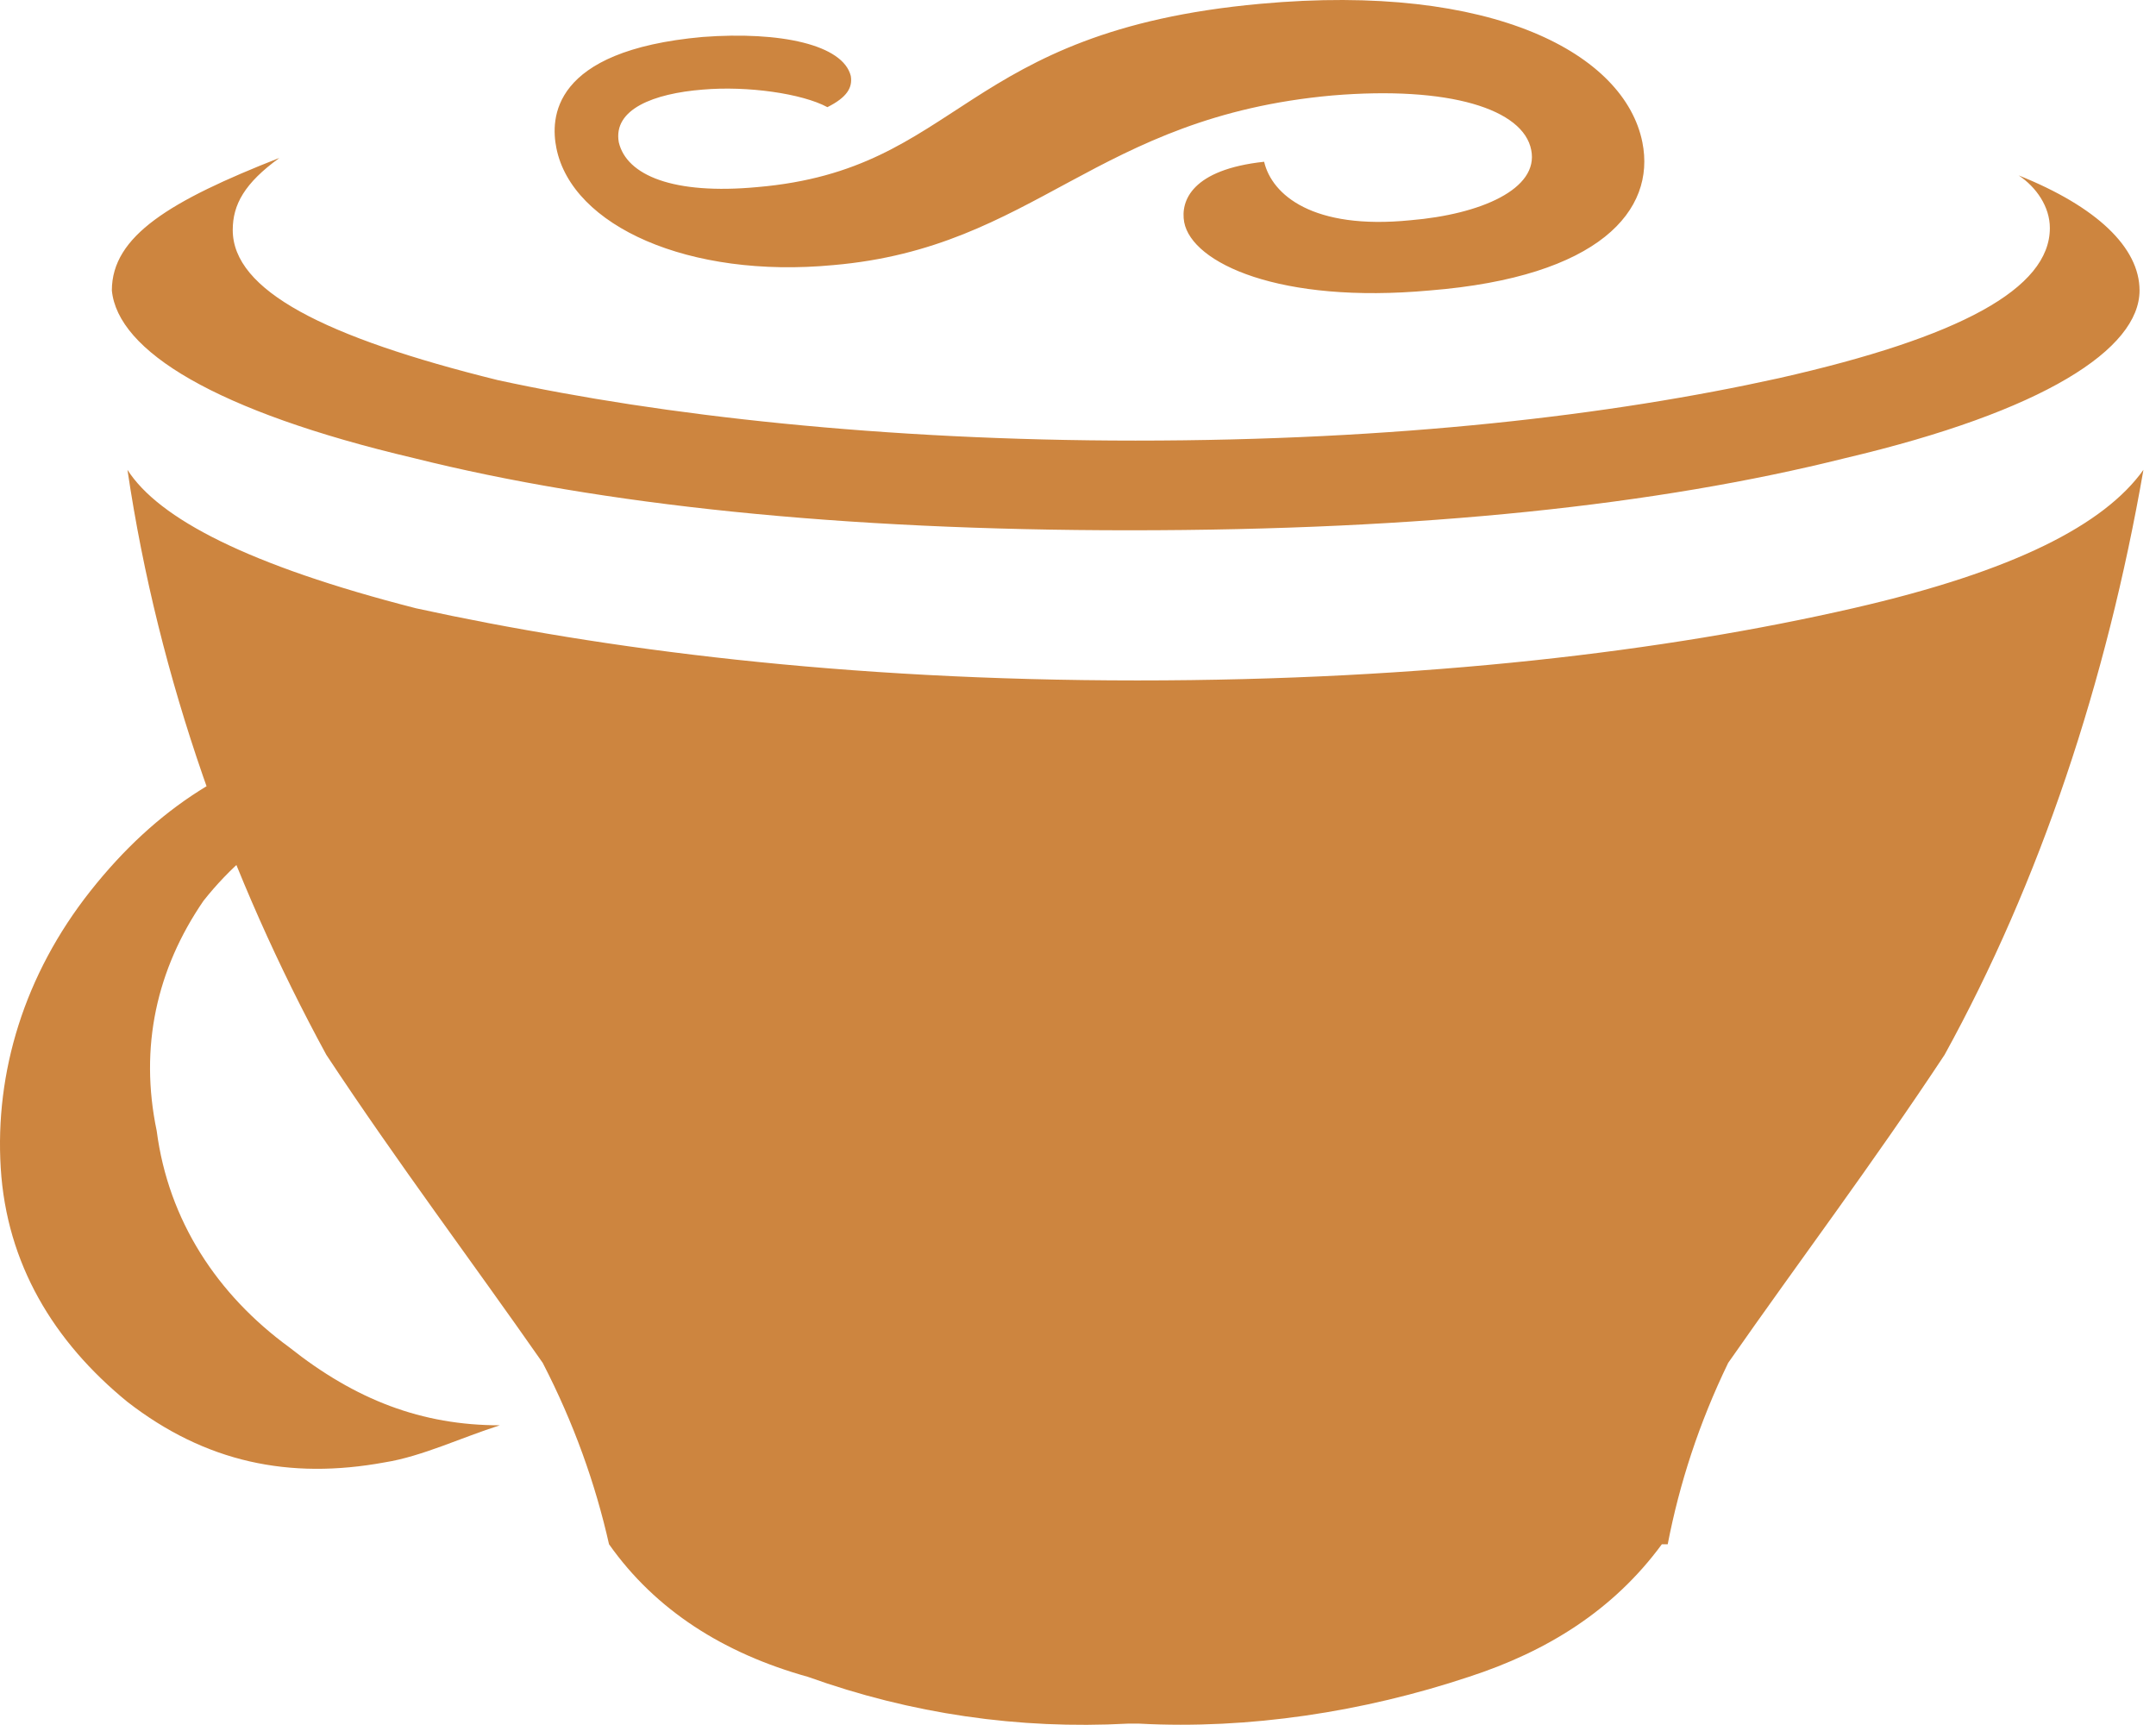
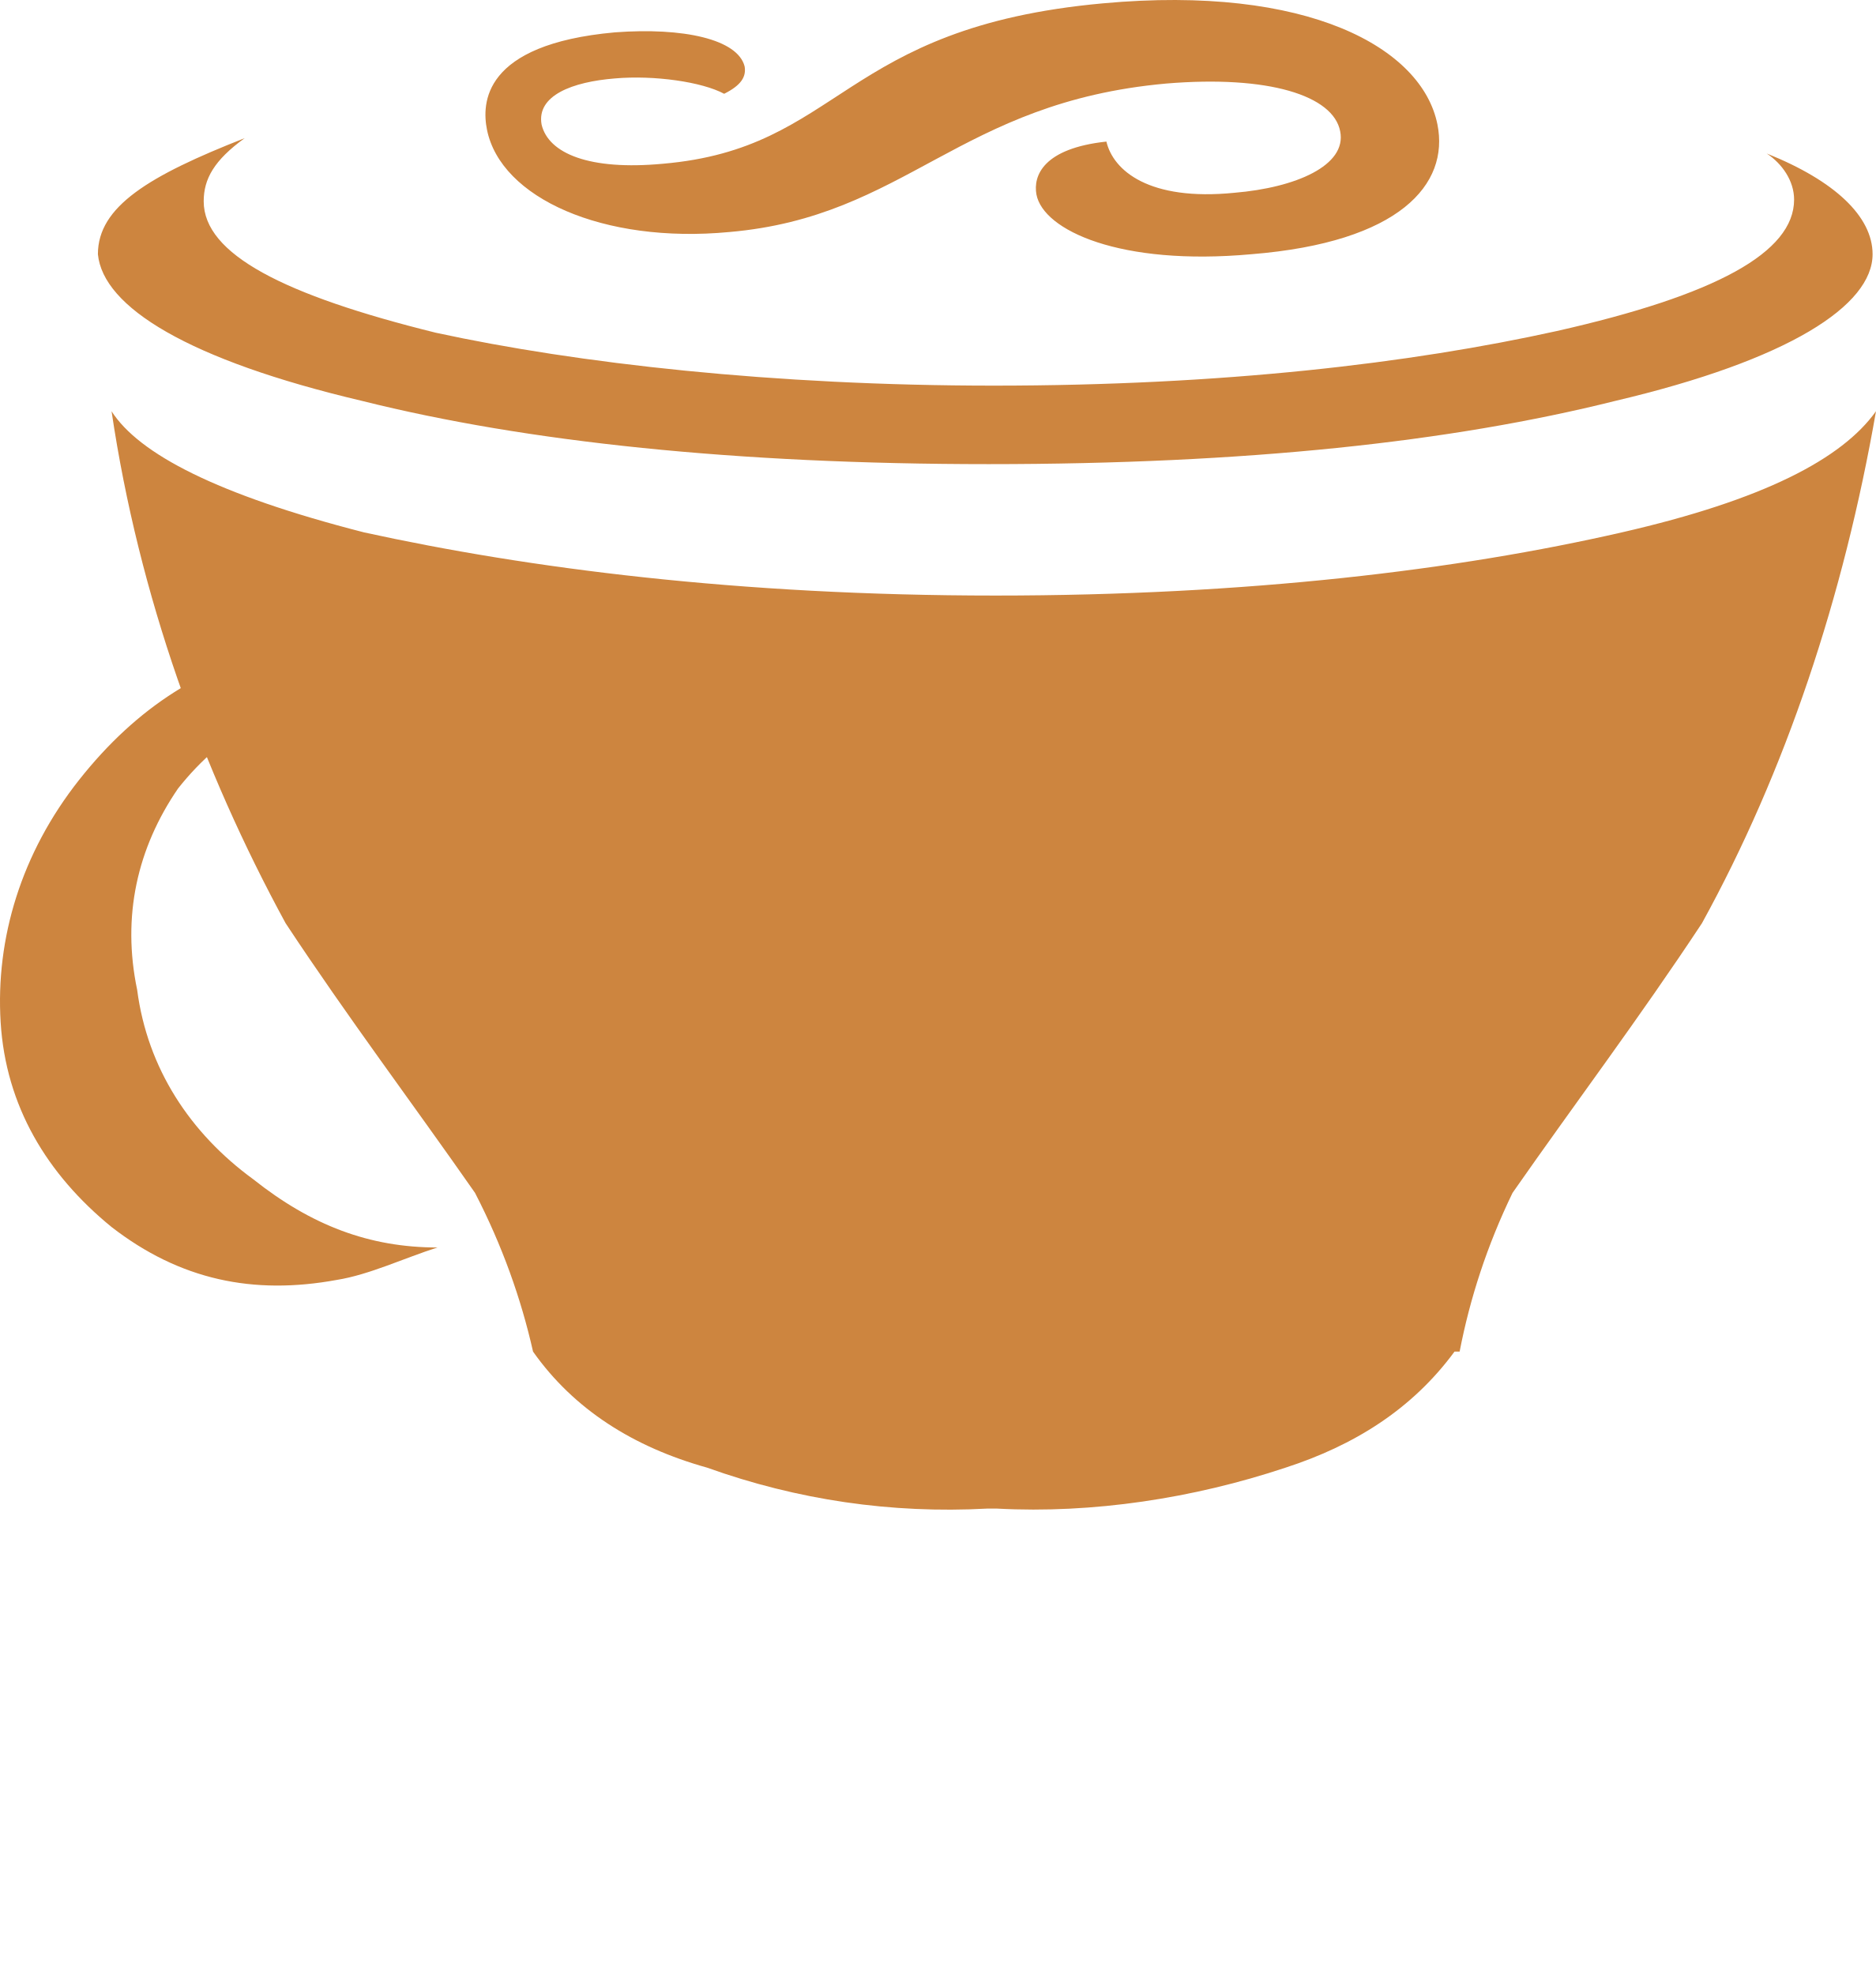
- <svg xmlns="http://www.w3.org/2000/svg" width="20px" height="16px" viewBox="0 0 256 206" version="1.1" preserveAspectRatio="xMinYMin meet">
+ <svg xmlns="http://www.w3.org/2000/svg" width="19px" height="20px" viewBox="0 0 256 206" version="1.1" preserveAspectRatio="xMinYMin meet">
  <g>
    <path d="M101.614,9.071 C101.847,10.468 101.148,11.633 98.82,12.797 C95.793,11.167 89.272,10.235 83.917,10.701 C78.095,11.167 73.205,13.03 73.904,16.988 C74.835,20.947 80.424,23.276 90.437,22.344 C114.887,20.248 114.654,3.715 150.515,0.455 C178.458,-2.106 194.059,6.51 196.155,16.988 C197.785,25.139 191.032,33.056 170.773,34.686 C152.843,36.316 142.364,31.426 141.433,26.536 C140.967,23.974 142.364,20.248 150.98,19.317 C151.912,23.276 156.802,27.467 168.445,26.303 C176.828,25.604 183.813,22.577 182.882,17.92 C181.951,13.03 173.102,10.235 159.13,11.4 C130.721,13.961 123.736,29.563 99.518,31.659 C82.287,33.289 68.315,27.001 66.452,17.687 C65.754,14.194 65.754,6.044 83.917,4.414 C93.231,3.715 100.683,5.345 101.614,9.071 L101.614,9.071 Z M10.799,106.407 C2.882,116.42 -0.611,128.062 0.087,139.473 C0.786,150.883 6.374,160.197 15.223,167.416 C24.537,174.634 34.55,176.73 45.961,174.634 C50.385,173.936 55.275,171.607 59.699,170.21 C50.385,170.21 42.468,167.183 34.55,160.896 C25.935,154.608 20.113,145.76 18.716,135.048 C16.62,125.035 18.716,115.721 24.305,107.571 C30.592,99.654 38.742,95.229 49.453,93.832 C60.165,93.134 69.479,95.928 78.794,102.448 C76.698,99.421 73.671,97.325 70.877,94.531 C61.562,88.243 51.549,85.216 39.208,88.243 C28.03,90.572 18.716,96.394 10.799,106.407 L10.799,106.407 Z M135.612,52.616 C105.573,52.616 78.794,49.589 59.466,45.397 C38.742,40.274 27.797,34.686 27.797,27.467 C27.797,24.44 29.195,21.878 33.386,18.851 C20.346,23.974 13.36,28.166 13.36,34.686 C14.059,41.904 25.702,49.123 49.453,54.712 C71.808,60.3 100.45,63.327 134.913,63.327 C170.075,63.327 198.018,60.3 220.372,54.712 C244.124,49.123 255.534,41.672 255.534,34.686 C255.534,29.563 250.411,24.673 241.097,20.947 C243.193,22.344 244.823,24.673 244.823,27.234 C244.823,34.453 234.111,40.274 212.455,45.164 C192.429,49.589 166.815,52.616 135.612,52.616 L135.612,52.616 Z M221.304,72.642 C198.949,77.765 170.308,81.258 135.844,81.258 C100.683,81.258 72.041,77.532 49.686,72.642 C29.66,67.519 18.949,61.93 15.223,56.109 C18.949,81.258 27.565,105.009 38.975,125.967 C47.591,139.007 56.206,150.417 64.822,162.759 C68.548,169.977 71.109,177.196 72.739,184.415 C78.328,192.332 86.478,197.455 96.491,200.249 C108.833,204.673 121.64,206.536 134.68,205.838 L136.077,205.838 C149.117,206.536 162.856,204.44 175.431,200.249 C184.745,197.222 192.662,192.332 198.484,184.415 L199.182,184.415 C200.579,177.196 202.908,169.977 206.401,162.759 C215.017,150.417 223.633,139.007 232.248,125.967 C243.658,105.242 251.576,81.491 256,56.109 C251.343,62.629 240.631,68.218 221.304,72.642 L221.304,72.642 Z" fill="#cd853f" />
  </g>
</svg>
